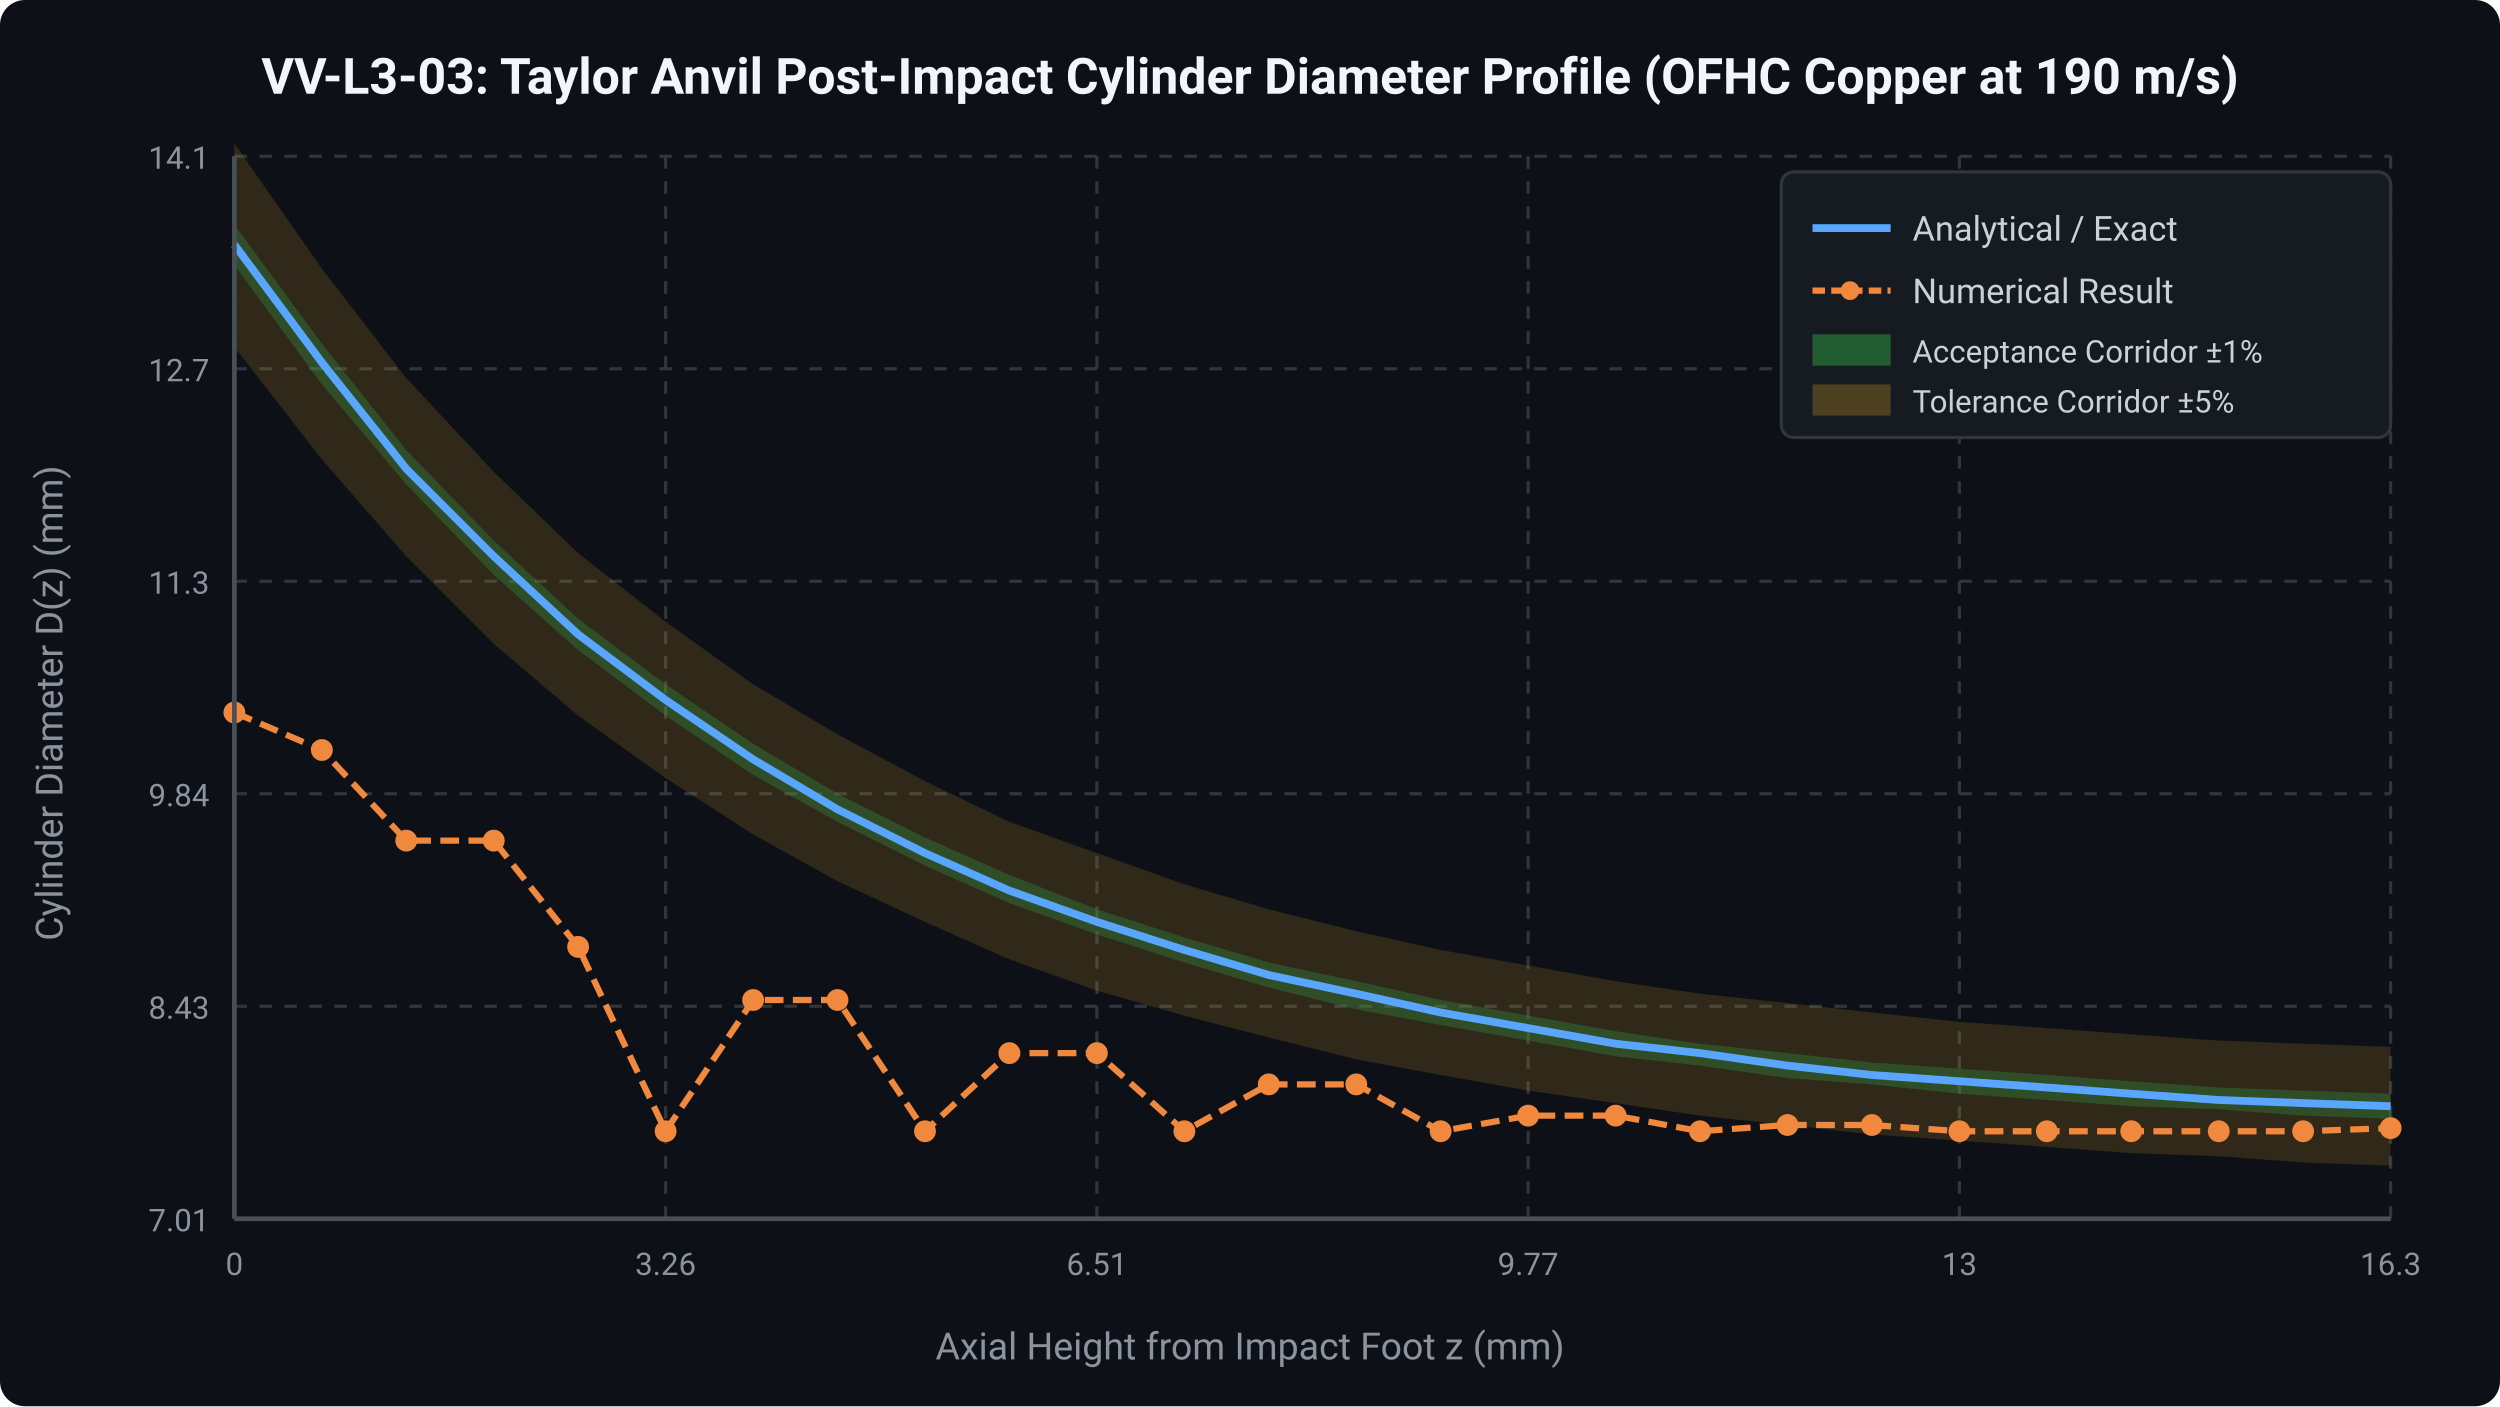
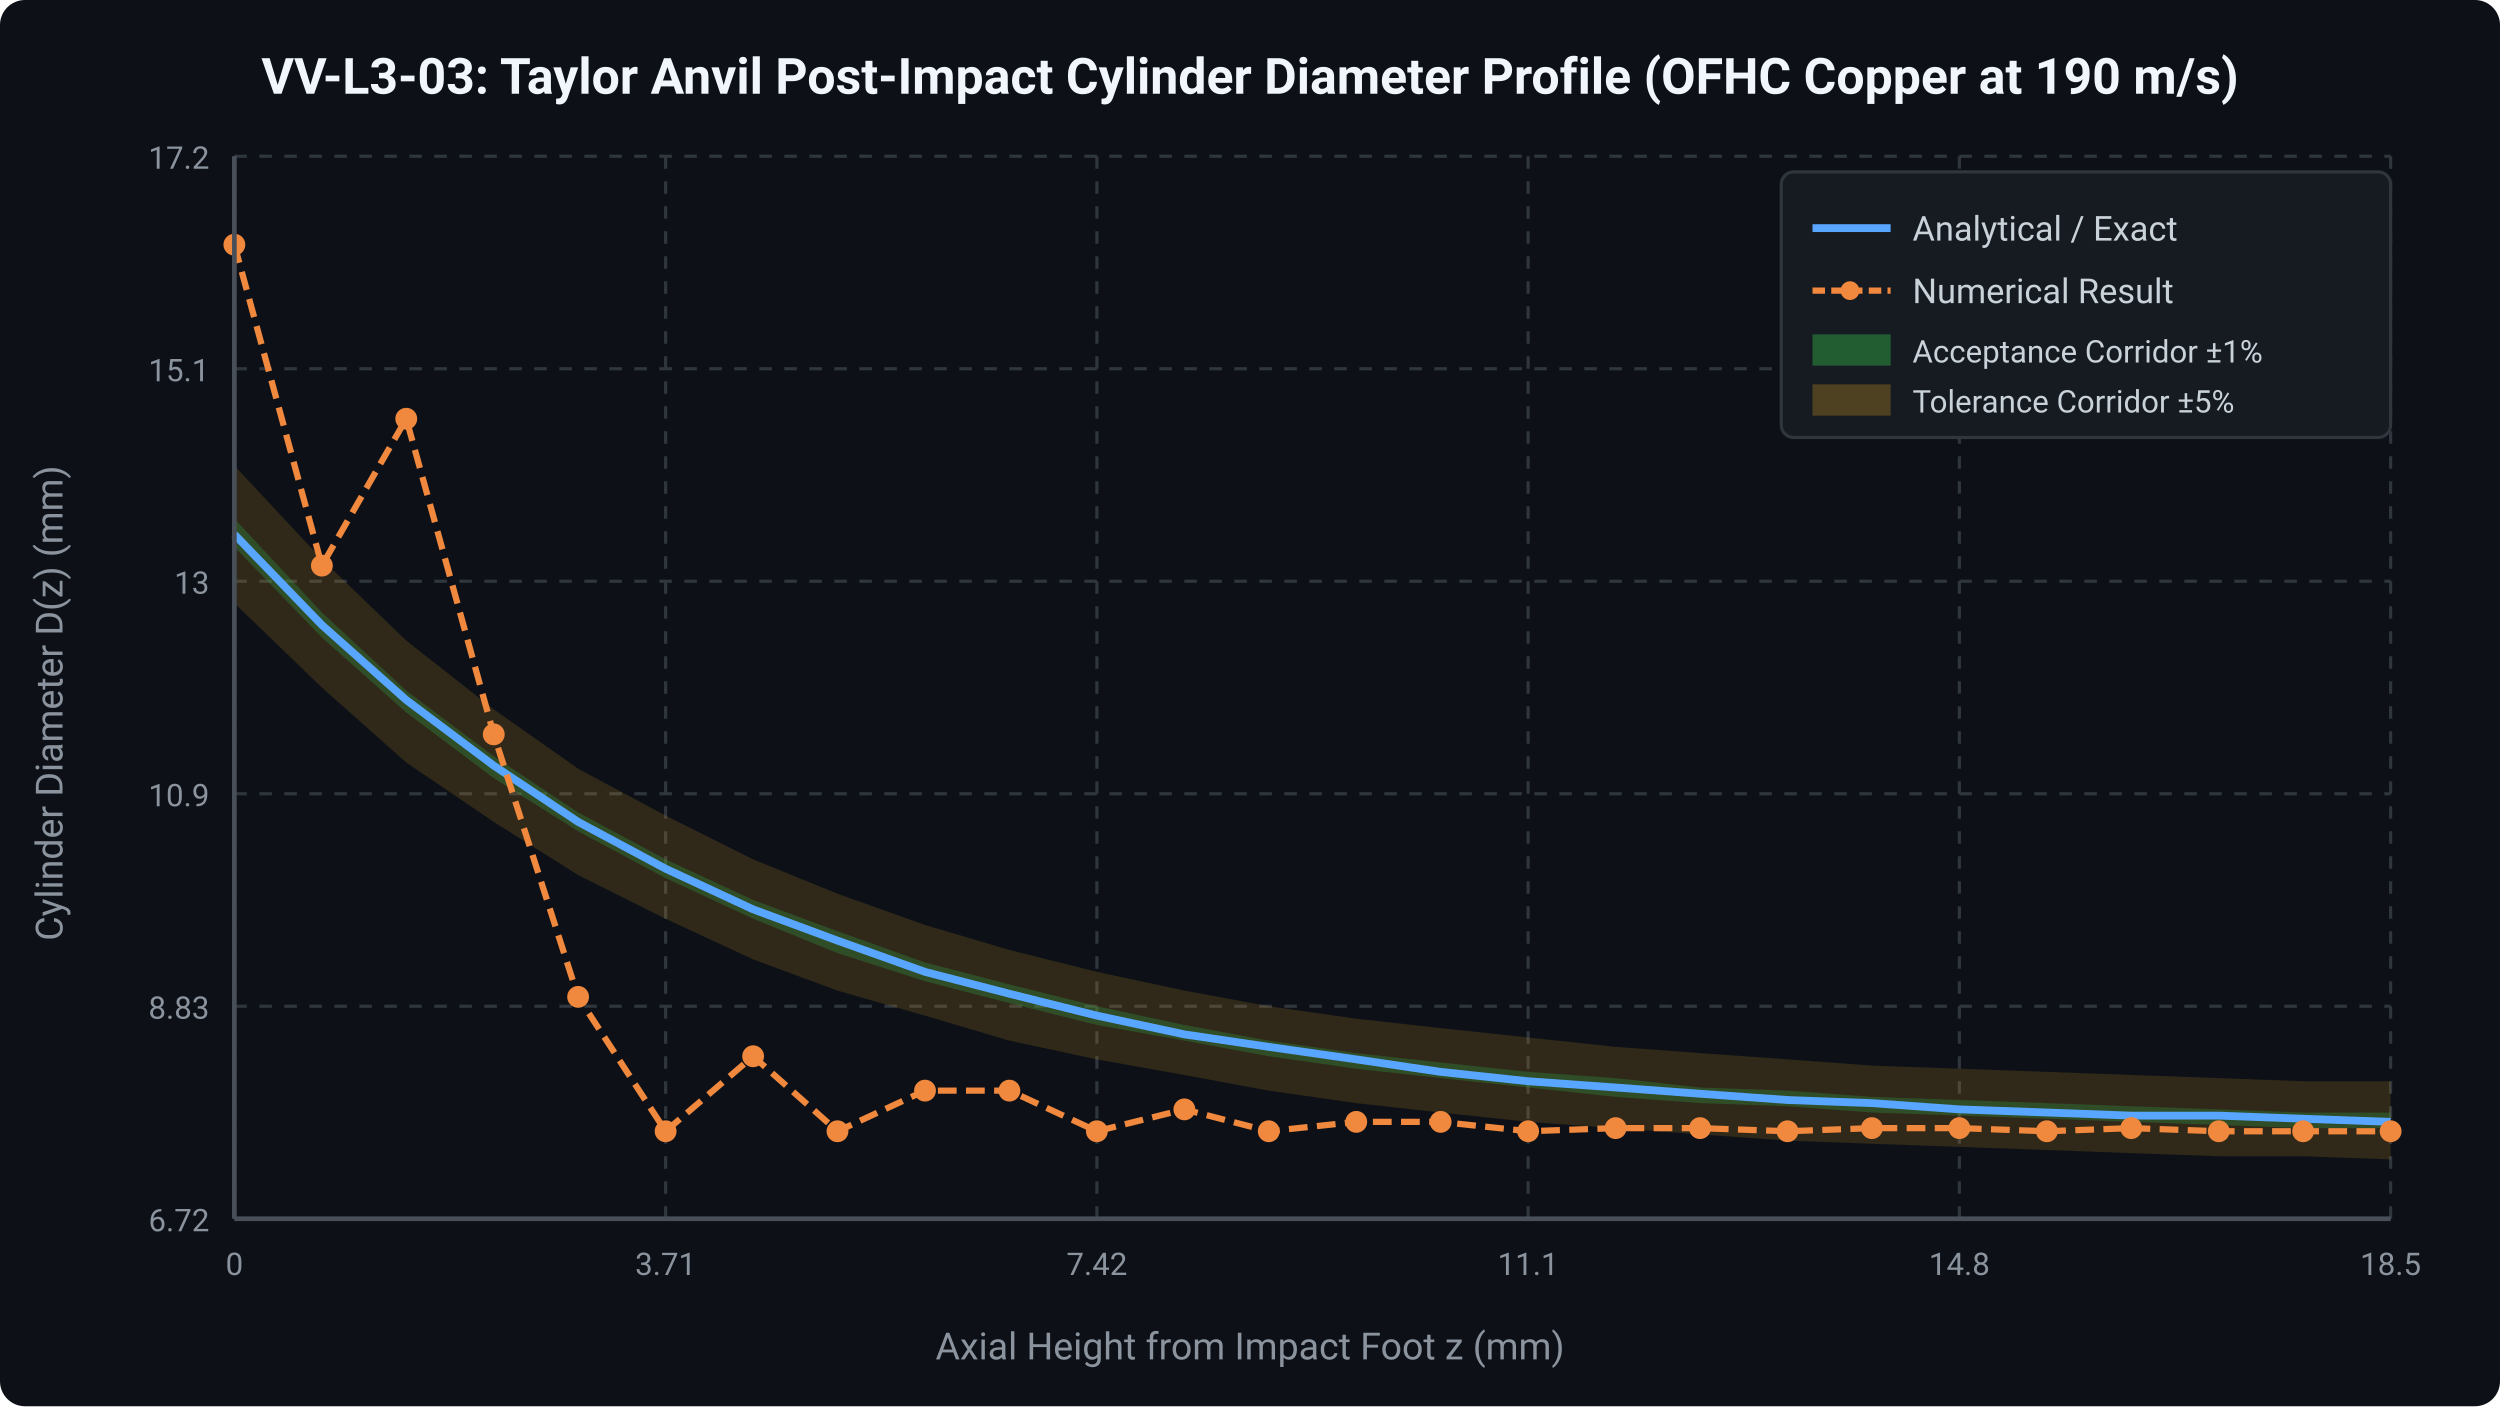
<svg xmlns="http://www.w3.org/2000/svg" viewBox="0 0 800 450" width="800" height="450">
  <style>
    text { font-family: -apple-system, BlinkMacSystemFont, 'Segoe UI', Roboto, Helvetica, Arial, sans-serif; fill: #c9d1d9; }
    .title { font-size: 16px; font-weight: 600; fill: #f0f6fc; }
    .axis-label { font-size: 12px; fill: #8b949e; }
    .tick { font-size: 10px; fill: #8b949e; }
    .grid { stroke: #30363d; stroke-width: 1; stroke-dasharray: 4,4; }
    .axis-line { stroke: #484f58; stroke-width: 1.5; }
    .exact-curve { fill: none; stroke: #58a6ff; stroke-width: 2.5; }
    .num-curve { fill: none; stroke: #f0883e; stroke-width: 2.0; stroke-dasharray: 6,3; }
    .corridor-yellow { fill: rgba(210, 153, 34, 0.18); }
    .corridor-green { fill: rgba(46, 160, 67, 0.30); }
  </style>
  <rect width="800" height="450" fill="#0d1117" rx="8" />
  <text x="400" y="30" text-anchor="middle" class="title">VV-L3-03: Taylor Anvil Post-Impact Cylinder Diameter Profile (OFHC Copper at 190 m/s)</text>
  <line x1="75" y1="390" x2="765" y2="390" class="grid" />
-   <text x="67" y="394" text-anchor="end" class="tick">7.01</text>
+   <text x="67" y="394" text-anchor="end" class="tick">6.72</text>
  <line x1="75" y1="322" x2="765" y2="322" class="grid" />
-   <text x="67" y="326" text-anchor="end" class="tick">8.43</text>
+   <text x="67" y="326" text-anchor="end" class="tick">8.83</text>
  <line x1="75" y1="254" x2="765" y2="254" class="grid" />
-   <text x="67" y="258" text-anchor="end" class="tick">9.84</text>
+   <text x="67" y="258" text-anchor="end" class="tick">10.9</text>
  <line x1="75" y1="186" x2="765" y2="186" class="grid" />
-   <text x="67" y="190" text-anchor="end" class="tick">11.3</text>
+   <text x="67" y="190" text-anchor="end" class="tick">13</text>
  <line x1="75" y1="118" x2="765" y2="118" class="grid" />
-   <text x="67" y="122" text-anchor="end" class="tick">12.7</text>
+   <text x="67" y="122" text-anchor="end" class="tick">15.1</text>
  <line x1="75" y1="50" x2="765" y2="50" class="grid" />
-   <text x="67" y="54" text-anchor="end" class="tick">14.1</text>
+   <text x="67" y="54" text-anchor="end" class="tick">17.2</text>
  <line x1="75" y1="50" x2="75" y2="390" class="grid" />
  <text x="75" y="408" text-anchor="middle" class="tick">0</text>
  <line x1="213" y1="50" x2="213" y2="390" class="grid" />
-   <text x="213" y="408" text-anchor="middle" class="tick">3.26</text>
+   <text x="213" y="408" text-anchor="middle" class="tick">3.71</text>
  <line x1="351" y1="50" x2="351" y2="390" class="grid" />
-   <text x="351" y="408" text-anchor="middle" class="tick">6.51</text>
+   <text x="351" y="408" text-anchor="middle" class="tick">7.42</text>
  <line x1="489" y1="50" x2="489" y2="390" class="grid" />
-   <text x="489" y="408" text-anchor="middle" class="tick">9.77</text>
+   <text x="489" y="408" text-anchor="middle" class="tick">11.1</text>
  <line x1="627" y1="50" x2="627" y2="390" class="grid" />
-   <text x="627" y="408" text-anchor="middle" class="tick">13</text>
+   <text x="627" y="408" text-anchor="middle" class="tick">14.8</text>
  <line x1="765" y1="50" x2="765" y2="390" class="grid" />
-   <text x="765" y="408" text-anchor="middle" class="tick">16.3</text>
-   <path class="corridor-yellow" d="M 75 45.9 L 103 86 L 130 121 L 158 151 L 185 177 L 213 199 L 241 219 L 268 235 L 296 250 L 323 263 L 351 273 L 379 283 L 406 291 L 434 298 L 461 304 L 489 309 L 517 314 L 544 318 L 572 321 L 599 324 L 627 327 L 655 329 L 682 331 L 710 333 L 737 334 L 765 335 L 765 373 L 737 372 L 710 370 L 682 369 L 655 367 L 627 365 L 599 363 L 572 360 L 544 357 L 517 353 L 489 349 L 461 344 L 434 339 L 406 332 L 379 325 L 351 317 L 323 307 L 296 295 L 268 282 L 241 267 L 213 249 L 185 229 L 158 206 L 130 178 L 103 147 L 75 111 Z" />
-   <path class="corridor-green" d="M 75 71.9 L 103 110 L 130 144 L 158 173 L 185 198 L 213 219 L 241 238 L 268 254 L 296 268 L 323 280 L 351 291 L 379 300 L 406 308 L 434 314 L 461 320 L 489 325 L 517 330 L 544 334 L 572 337 L 599 340 L 627 342 L 655 344 L 682 346 L 710 348 L 737 349 L 765 350 L 765 358 L 737 357 L 710 355 L 682 354 L 655 352 L 627 350 L 599 347 L 572 345 L 544 341 L 517 338 L 489 333 L 461 328 L 434 323 L 406 316 L 379 308 L 351 299 L 323 289 L 296 277 L 268 263 L 241 248 L 213 229 L 185 208 L 158 184 L 130 155 L 103 123 L 75 84.8 Z" />
-   <path class="exact-curve" d="M 75 78.3 L 103 116 L 130 150 L 158 178 L 185 203 L 213 224 L 241 243 L 268 259 L 296 273 L 323 285 L 351 295 L 379 304 L 406 312 L 434 318 L 461 324 L 489 329 L 517 334 L 544 337 L 572 341 L 599 344 L 627 346 L 655 348 L 682 350 L 710 352 L 737 353 L 765 354 " />
-   <path class="num-curve" d="M 75 228 L 103 240 L 130 269 L 158 269 L 185 303 L 213 362 L 241 320 L 268 320 L 296 362 L 323 337 L 351 337 L 379 362 L 406 347 L 434 347 L 461 362 L 489 357 L 517 357 L 544 362 L 572 360 L 599 360 L 627 362 L 655 362 L 682 362 L 710 362 L 737 362 L 765 361 " />
-   <circle cx="75" cy="228" r="3.5" fill="#f0883e" />
-   <circle cx="103" cy="240" r="3.5" fill="#f0883e" />
-   <circle cx="130" cy="269" r="3.5" fill="#f0883e" />
-   <circle cx="158" cy="269" r="3.5" fill="#f0883e" />
-   <circle cx="185" cy="303" r="3.5" fill="#f0883e" />
+   <text x="765" y="408" text-anchor="middle" class="tick">18.5</text>
+   <path class="corridor-yellow" d="M 75 149 L 103 179 L 130 205 L 158 227 L 185 246 L 213 261 L 241 275 L 268 286 L 296 296 L 323 304 L 351 311 L 379 317 L 406 322 L 434 326 L 461 329 L 489 332 L 517 335 L 544 337 L 572 339 L 599 341 L 627 342 L 655 343 L 682 344 L 710 345 L 737 346 L 765 346 L 765 371 L 737 370 L 710 370 L 682 369 L 655 368 L 627 367 L 599 366 L 572 365 L 544 363 L 517 361 L 489 359 L 461 356 L 434 353 L 406 349 L 379 344 L 351 339 L 323 333 L 296 325 L 268 317 L 241 307 L 213 294 L 185 280 L 158 263 L 130 244 L 103 220 L 75 193 Z" />
+   <path class="corridor-green" d="M 75 166 L 103 196 L 130 221 L 158 242 L 185 260 L 213 275 L 241 288 L 268 298 L 296 308 L 323 315 L 351 322 L 379 328 L 406 333 L 434 337 L 461 340 L 489 343 L 517 345 L 544 348 L 572 349 L 599 351 L 627 352 L 655 353 L 682 354 L 710 355 L 737 356 L 765 356 L 765 361 L 737 361 L 710 360 L 682 359 L 655 358 L 627 357 L 599 356 L 572 354 L 544 353 L 517 351 L 489 348 L 461 345 L 434 342 L 406 338 L 379 333 L 351 328 L 323 321 L 296 314 L 268 305 L 241 294 L 213 281 L 185 266 L 158 249 L 130 228 L 103 204 L 75 175 Z" />
+   <path class="exact-curve" d="M 75 171 L 103 200 L 130 224 L 158 245 L 185 263 L 213 278 L 241 291 L 268 301 L 296 311 L 323 318 L 351 325 L 379 331 L 406 335 L 434 339 L 461 343 L 489 346 L 517 348 L 544 350 L 572 352 L 599 353 L 627 355 L 655 356 L 682 357 L 710 357 L 737 358 L 765 359 " />
+   <path class="num-curve" d="M 75 78.3 L 103 181 L 130 134 L 158 235 L 185 319 L 213 362 L 241 338 L 268 362 L 296 349 L 323 349 L 351 362 L 379 355 L 406 362 L 434 359 L 461 359 L 489 362 L 517 361 L 544 361 L 572 362 L 599 361 L 627 361 L 655 362 L 682 361 L 710 362 L 737 362 L 765 362 " />
+   <circle cx="75" cy="78.3" r="3.5" fill="#f0883e" />
+   <circle cx="103" cy="181" r="3.5" fill="#f0883e" />
+   <circle cx="130" cy="134" r="3.5" fill="#f0883e" />
+   <circle cx="158" cy="235" r="3.5" fill="#f0883e" />
+   <circle cx="185" cy="319" r="3.5" fill="#f0883e" />
  <circle cx="213" cy="362" r="3.5" fill="#f0883e" />
-   <circle cx="241" cy="320" r="3.5" fill="#f0883e" />
-   <circle cx="268" cy="320" r="3.5" fill="#f0883e" />
-   <circle cx="296" cy="362" r="3.5" fill="#f0883e" />
-   <circle cx="323" cy="337" r="3.5" fill="#f0883e" />
-   <circle cx="351" cy="337" r="3.5" fill="#f0883e" />
-   <circle cx="379" cy="362" r="3.5" fill="#f0883e" />
-   <circle cx="406" cy="347" r="3.5" fill="#f0883e" />
-   <circle cx="434" cy="347" r="3.5" fill="#f0883e" />
-   <circle cx="461" cy="362" r="3.5" fill="#f0883e" />
-   <circle cx="489" cy="357" r="3.5" fill="#f0883e" />
-   <circle cx="517" cy="357" r="3.5" fill="#f0883e" />
-   <circle cx="544" cy="362" r="3.5" fill="#f0883e" />
-   <circle cx="572" cy="360" r="3.5" fill="#f0883e" />
-   <circle cx="599" cy="360" r="3.5" fill="#f0883e" />
-   <circle cx="627" cy="362" r="3.5" fill="#f0883e" />
+   <circle cx="241" cy="338" r="3.5" fill="#f0883e" />
+   <circle cx="268" cy="362" r="3.5" fill="#f0883e" />
+   <circle cx="296" cy="349" r="3.5" fill="#f0883e" />
+   <circle cx="323" cy="349" r="3.5" fill="#f0883e" />
+   <circle cx="351" cy="362" r="3.5" fill="#f0883e" />
+   <circle cx="379" cy="355" r="3.5" fill="#f0883e" />
+   <circle cx="406" cy="362" r="3.5" fill="#f0883e" />
+   <circle cx="434" cy="359" r="3.5" fill="#f0883e" />
+   <circle cx="461" cy="359" r="3.5" fill="#f0883e" />
+   <circle cx="489" cy="362" r="3.5" fill="#f0883e" />
+   <circle cx="517" cy="361" r="3.5" fill="#f0883e" />
+   <circle cx="544" cy="361" r="3.5" fill="#f0883e" />
+   <circle cx="572" cy="362" r="3.5" fill="#f0883e" />
+   <circle cx="599" cy="361" r="3.5" fill="#f0883e" />
+   <circle cx="627" cy="361" r="3.5" fill="#f0883e" />
  <circle cx="655" cy="362" r="3.5" fill="#f0883e" />
-   <circle cx="682" cy="362" r="3.5" fill="#f0883e" />
+   <circle cx="682" cy="361" r="3.5" fill="#f0883e" />
  <circle cx="710" cy="362" r="3.5" fill="#f0883e" />
  <circle cx="737" cy="362" r="3.5" fill="#f0883e" />
-   <circle cx="765" cy="361" r="3.5" fill="#f0883e" />
+   <circle cx="765" cy="362" r="3.5" fill="#f0883e" />
  <line x1="75" y1="390" x2="765" y2="390" class="axis-line" />
  <line x1="75" y1="50" x2="75" y2="390" class="axis-line" />
  <text x="400" y="435" text-anchor="middle" class="axis-label">Axial Height from Impact Foot z (mm)</text>
  <text x="20" y="225" text-anchor="middle" transform="rotate(-90 20 225)" class="axis-label">Cylinder Diameter D(z) (mm)</text>
  <rect x="570" y="55" width="195" height="85" fill="#161b22" stroke="#30363d" rx="4" />
  <line x1="580" y1="73" x2="605" y2="73" stroke="#58a6ff" stroke-width="2.5" />
  <text x="612" y="77" font-size="11">Analytical / Exact</text>
  <line x1="580" y1="93" x2="605" y2="93" stroke="#f0883e" stroke-width="2.0" stroke-dasharray="4,2" />
  <circle cx="592" cy="93" r="3" fill="#f0883e" />
  <text x="612" y="97" font-size="11">Numerical Result</text>
  <rect x="580" y="107" width="25" height="10" fill="rgba(46,160,67,0.5)" />
  <text x="612" y="116" font-size="10">Acceptance Corridor ±1%</text>
  <rect x="580" y="123" width="25" height="10" fill="rgba(210,153,34,0.3)" />
  <text x="612" y="132" font-size="10">Tolerance Corridor ±5%</text>
</svg>
